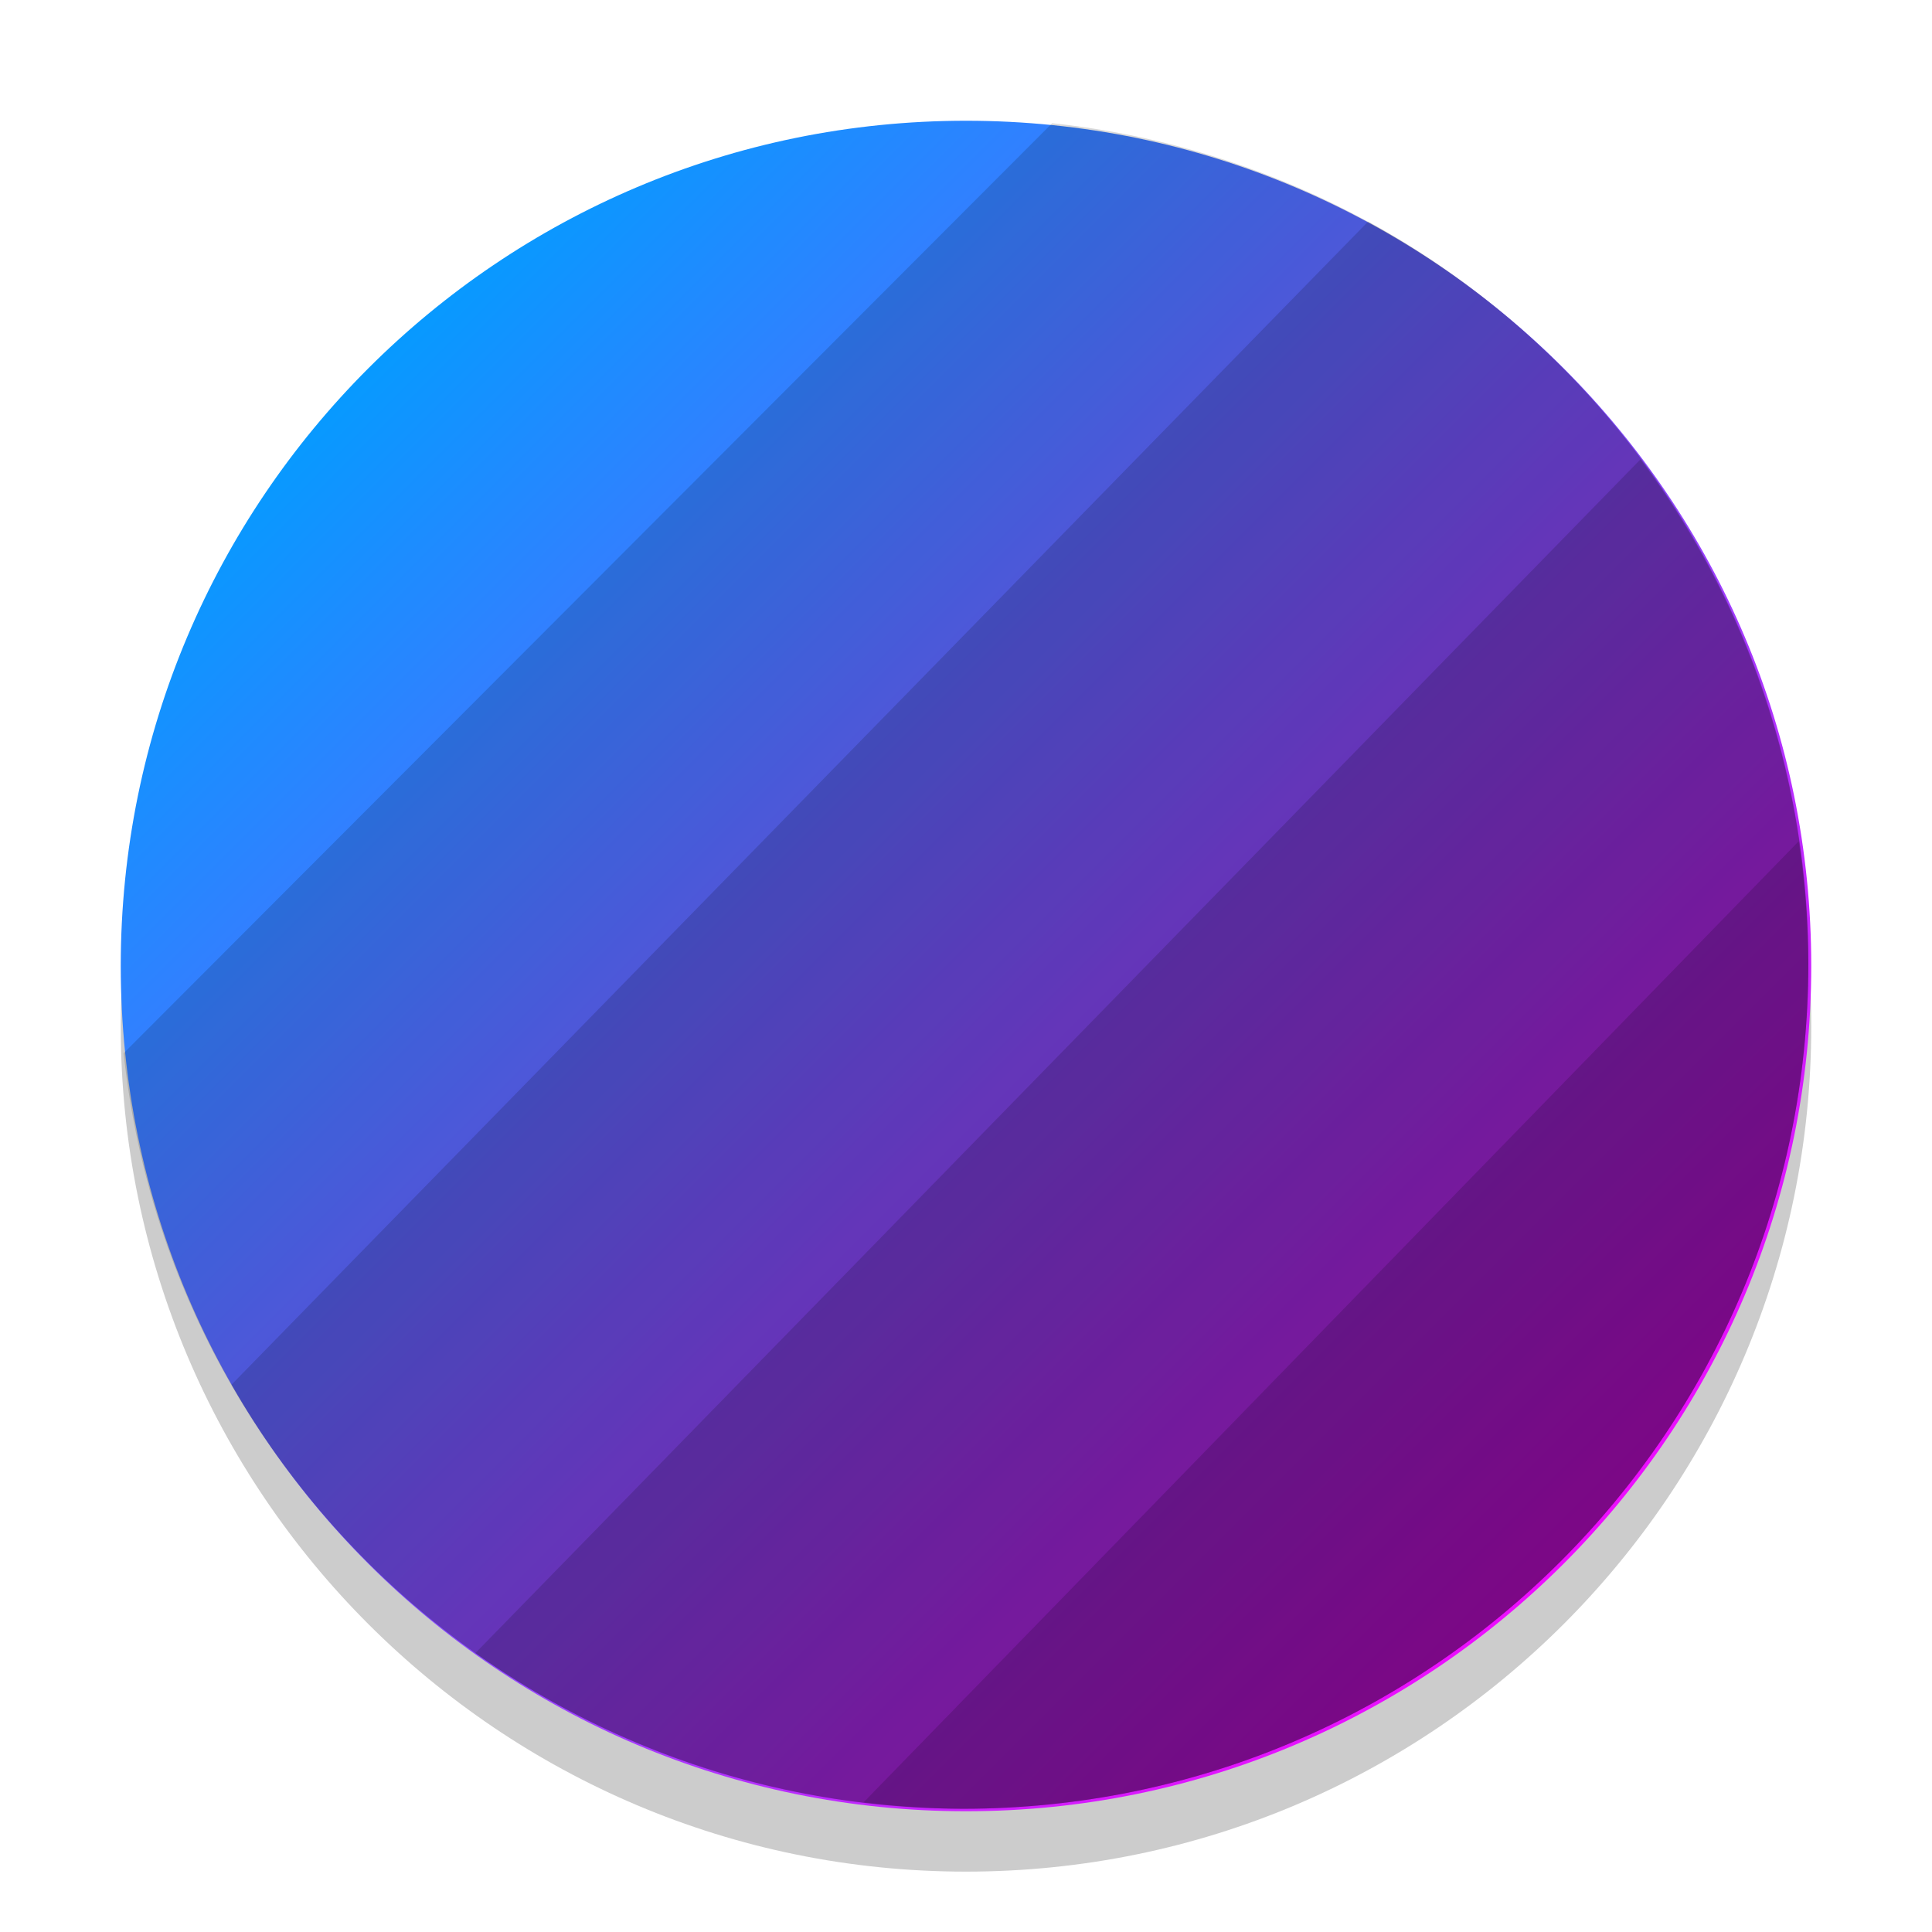
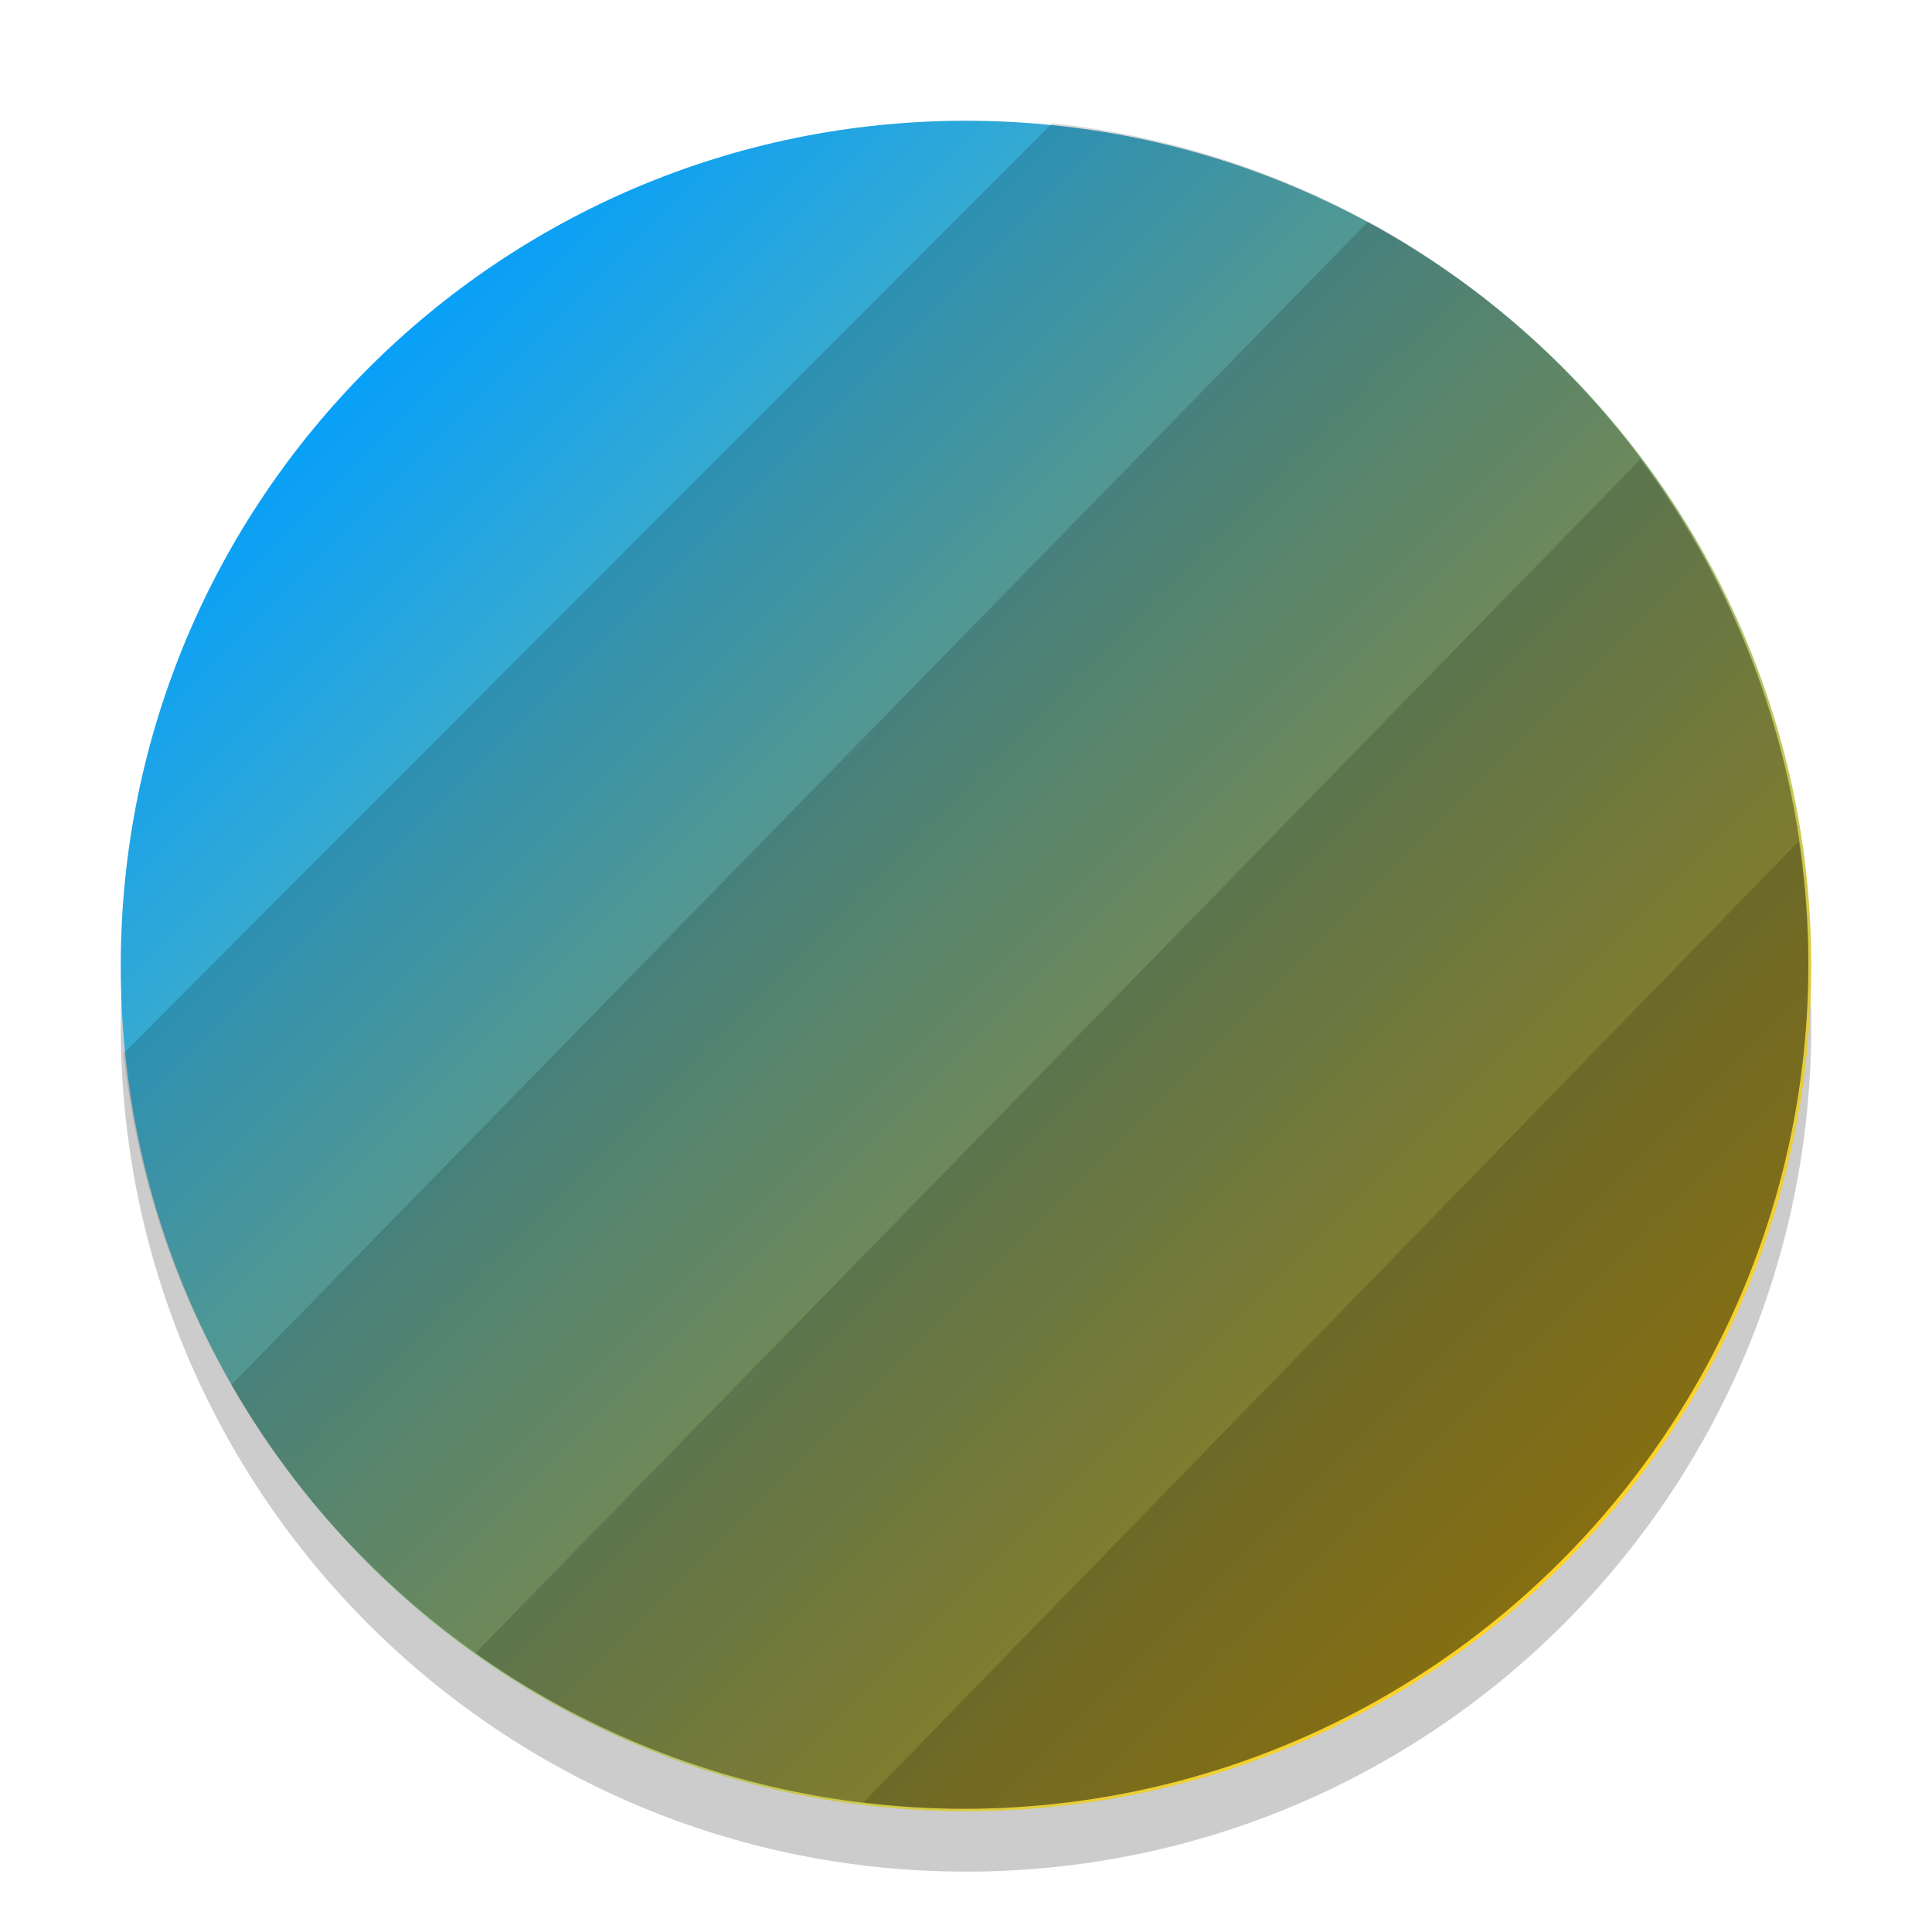
<svg xmlns="http://www.w3.org/2000/svg" xmlns:xlink="http://www.w3.org/1999/xlink" width="32" height="32" viewBox="0 0 32 32" version="1.1" id="svg7">
  <defs id="defs3">
    <linearGradient id="linearGradient1024">
-       <stop style="stop-color:#ed0dff;stop-opacity:1" offset="0" id="stop1020" />
+       <stop style="stop-color:#ffd323;stop-opacity:1" offset="0" id="stop1020" />
      <stop style="stop-color:#009eff;stop-opacity:1" offset="1" id="stop1022" />
    </linearGradient>
    <linearGradient id="linearGradient1619">
      <stop id="stop1615" offset="0" style="stop-color:#ffffff;stop-opacity:1" />
      <stop id="stop1617" offset="1" style="stop-color:#ffffff;stop-opacity:0" />
    </linearGradient>
    <linearGradient id="linearGradient897">
      <stop id="stop893" offset="0" style="stop-color:#000000;stop-opacity:1" />
      <stop id="stop895" offset="1" style="stop-color:#000000;stop-opacity:0" />
    </linearGradient>
    <style id="current-color-scheme" type="text/css">
   .ColorScheme-Text { color:#444444; } .ColorScheme-Highlight { color:#4285f4; }
  </style>
    <linearGradient gradientTransform="translate(1.5097656e-5,-512)" xlink:href="#linearGradient897" id="linearGradient867-4" x1="256.081" y1="35.284" x2="257.937" y2="168.385" gradientUnits="userSpaceOnUse" />
    <linearGradient xlink:href="#linearGradient1619" id="linearGradient1589-6" x1="307.373" y1="106.305" x2="264.831" y2="249.492" gradientUnits="userSpaceOnUse" gradientTransform="translate(1.000002,1.999997)" />
    <linearGradient xlink:href="#linearGradient1024" id="linearGradient1026" x1="-51.75" y1="-51.75" x2="-11" y2="-11" gradientUnits="userSpaceOnUse" gradientTransform="matrix(0.5,0,0,0.5,0,-1.3463257e-6)" />
  </defs>
  <circle style="opacity:0.2;fill:#000000;fill-opacity:1;stroke:none;stroke-width:0.451;stroke-miterlimit:4;stroke-dasharray:none;stroke-opacity:1;paint-order:fill markers stroke" id="path1010-9" cx="-16" cy="-17" r="14" transform="scale(-1)" />
  <circle style="opacity:1;fill:url(#linearGradient1026);fill-opacity:1;stroke:none;stroke-width:0.451;stroke-miterlimit:4;stroke-dasharray:none;stroke-opacity:1;paint-order:fill markers stroke" id="path1010" cx="-16" cy="-16" r="14" transform="scale(-1)" />
  <path style="opacity:0.15;fill:#000000;fill-opacity:1;fill-rule:evenodd;stroke:none;stroke-width:4.2;stroke-linejoin:round;stroke-miterlimit:4;stroke-dasharray:none;stroke-opacity:1;paint-order:normal" d="m 15.952,29.959 a 14,14 0 0 0 14,-14 14,14 0 0 0 -0.161,-2.024 L 14.305,29.851 a 14,14 0 0 0 1.647,0.108 z" id="path827-8-6-9-7" />
  <path style="opacity:0.15;fill:#000000;fill-opacity:1;fill-rule:evenodd;stroke:none;stroke-width:4.2;stroke-linejoin:round;stroke-miterlimit:4;stroke-dasharray:none;stroke-opacity:1;paint-order:normal" d="m 15.952,29.959 a 14,14 0 0 0 14,-14 14,14 0 0 0 -2.781,-8.35 L 7.873,27.381 a 14,14 0 0 0 8.079,2.578 z" id="path827-8-6-9-72" />
  <path style="opacity:0.15;fill:#000000;fill-opacity:1;fill-rule:evenodd;stroke:none;stroke-width:4.2;stroke-linejoin:round;stroke-miterlimit:4;stroke-dasharray:none;stroke-opacity:1;paint-order:normal" d="M 15.952,29.959 A 14,14 0 0 0 29.952,15.959 14,14 0 0 0 22.66,3.671 L 3.834,22.935 a 14,14 0 0 0 12.118,7.024 z" id="path827-8-6-9-6" />
  <path style="opacity:0.15;fill:#000000;fill-opacity:1;fill-rule:evenodd;stroke:none;stroke-width:4.2;stroke-linejoin:round;stroke-miterlimit:4;stroke-dasharray:none;stroke-opacity:1;paint-order:normal" d="M 15.952,29.959 A 14,14 0 0 0 29.952,15.959 14,14 0 0 0 17.427,2.041 L 2.048,17.445 a 14,14 0 0 0 13.904,12.514 z" id="path827-8-6-9-5" />
</svg>
